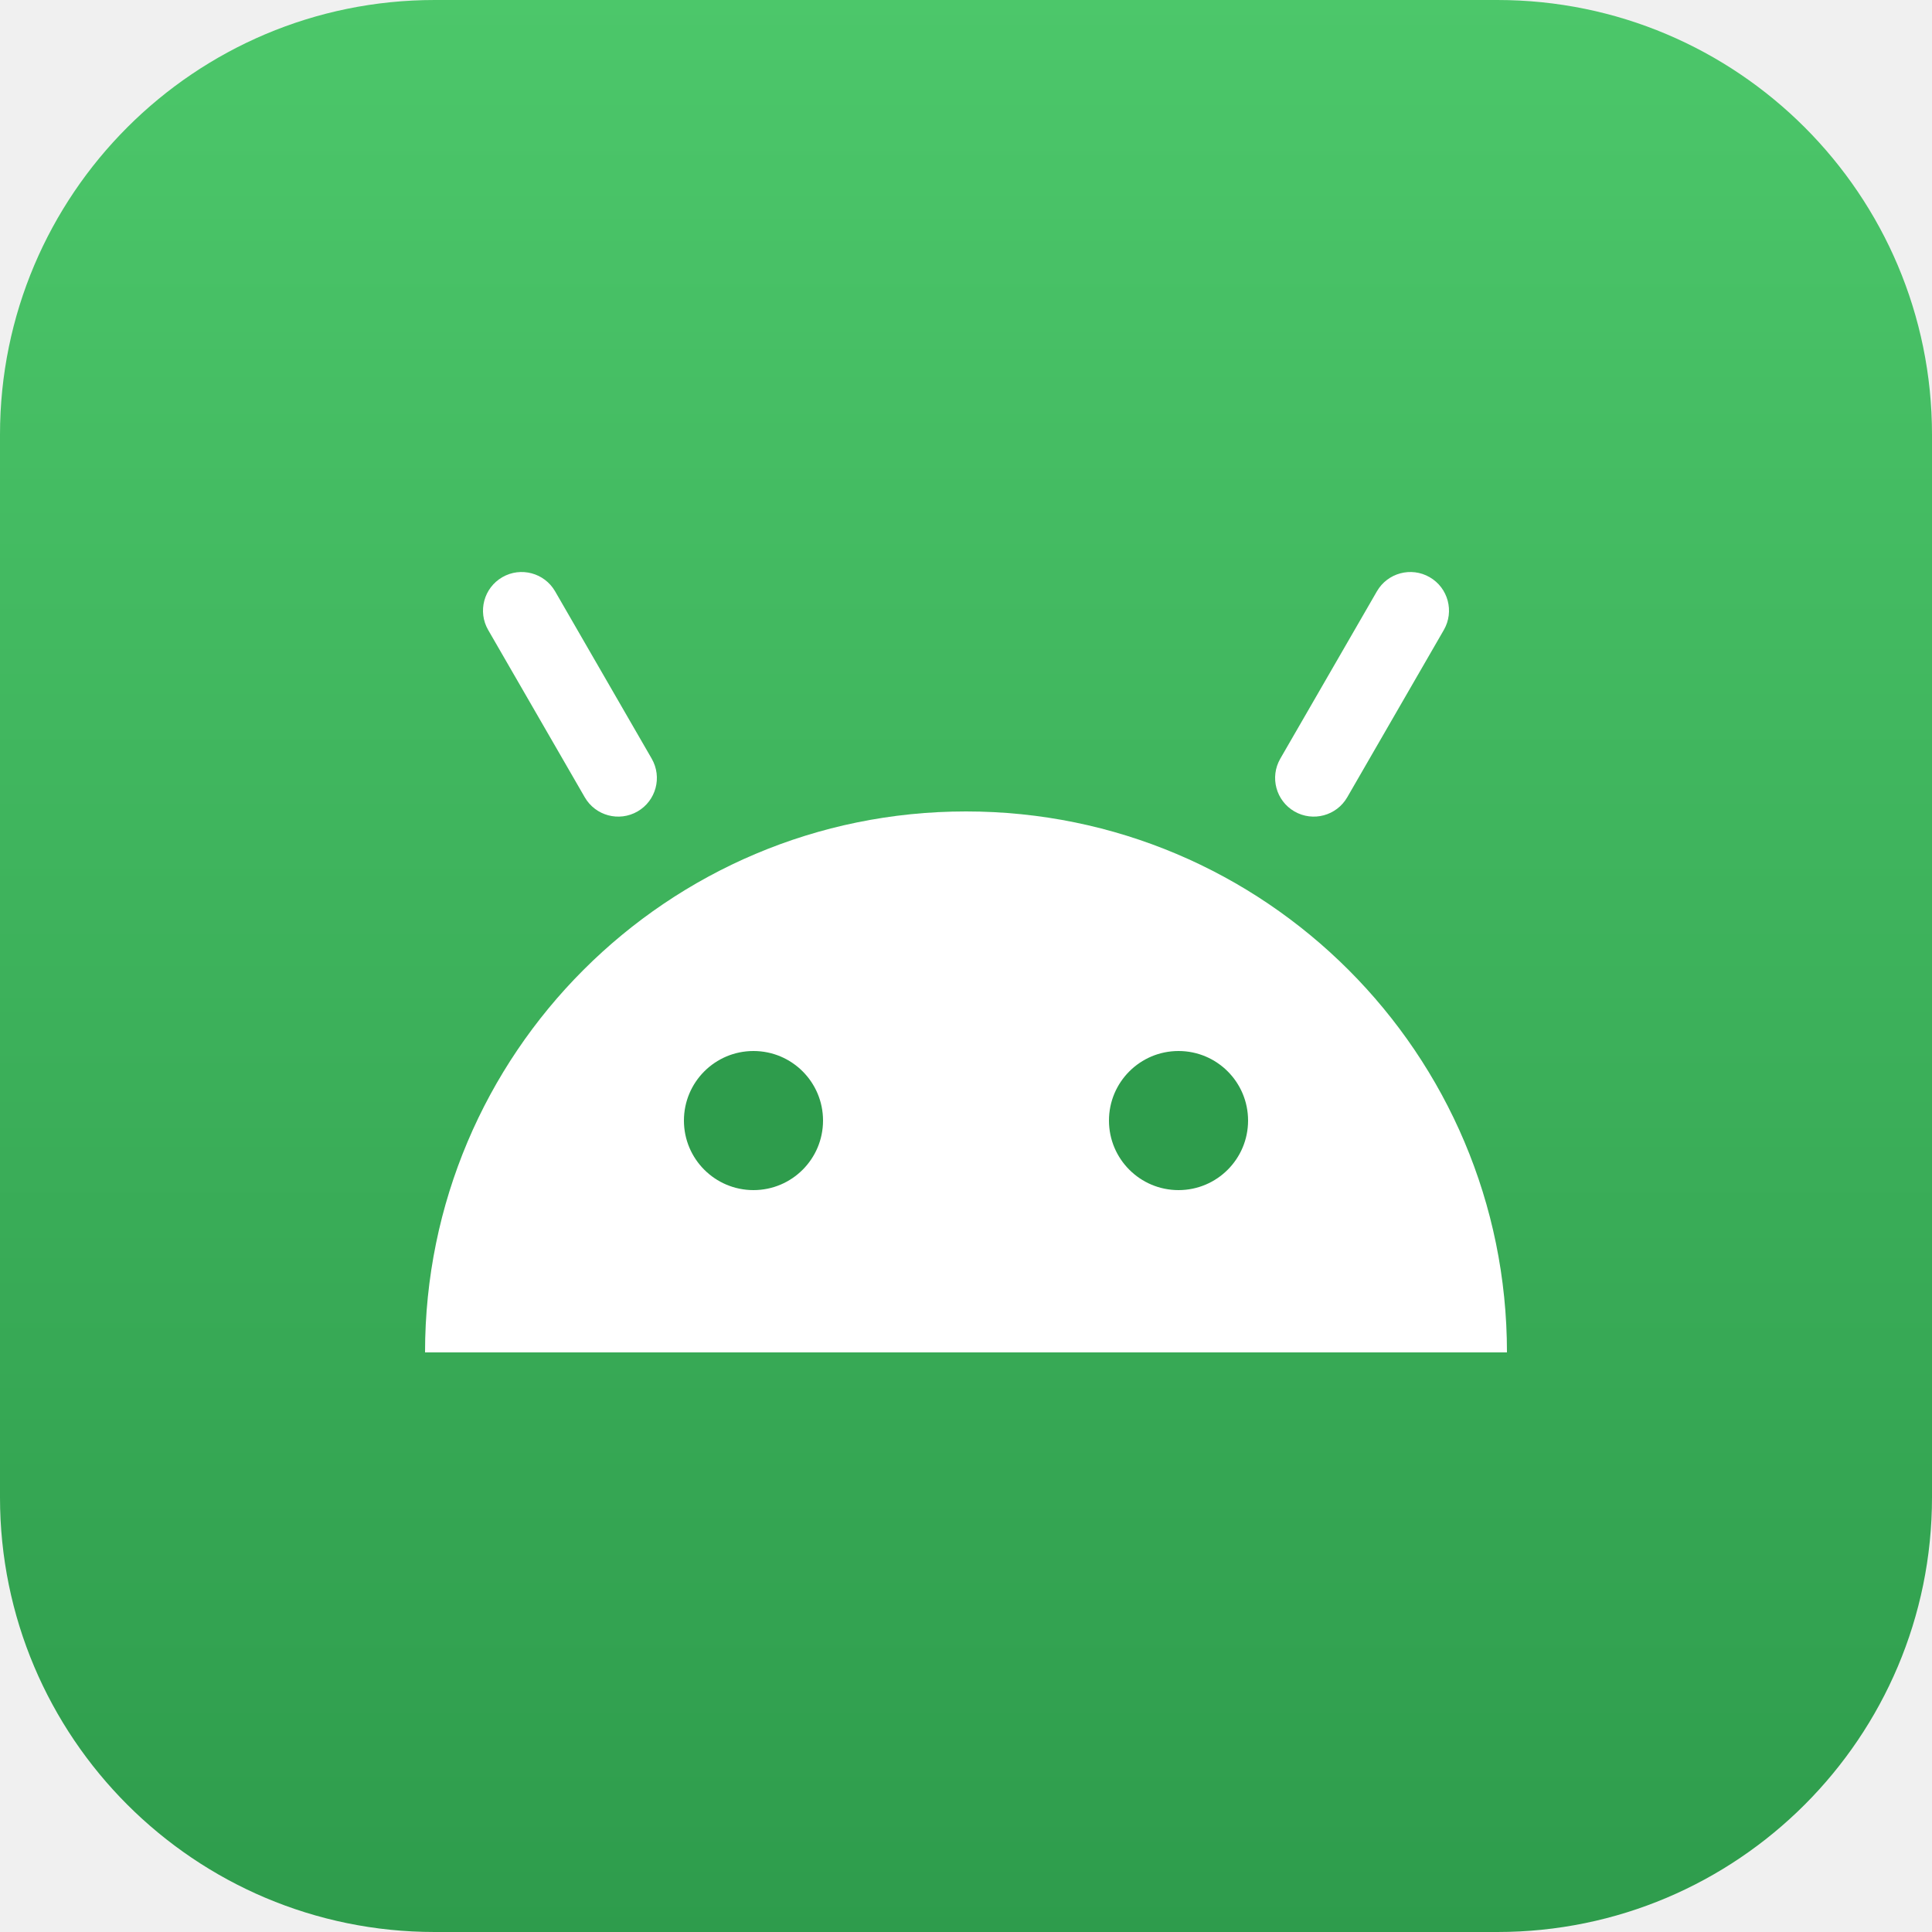
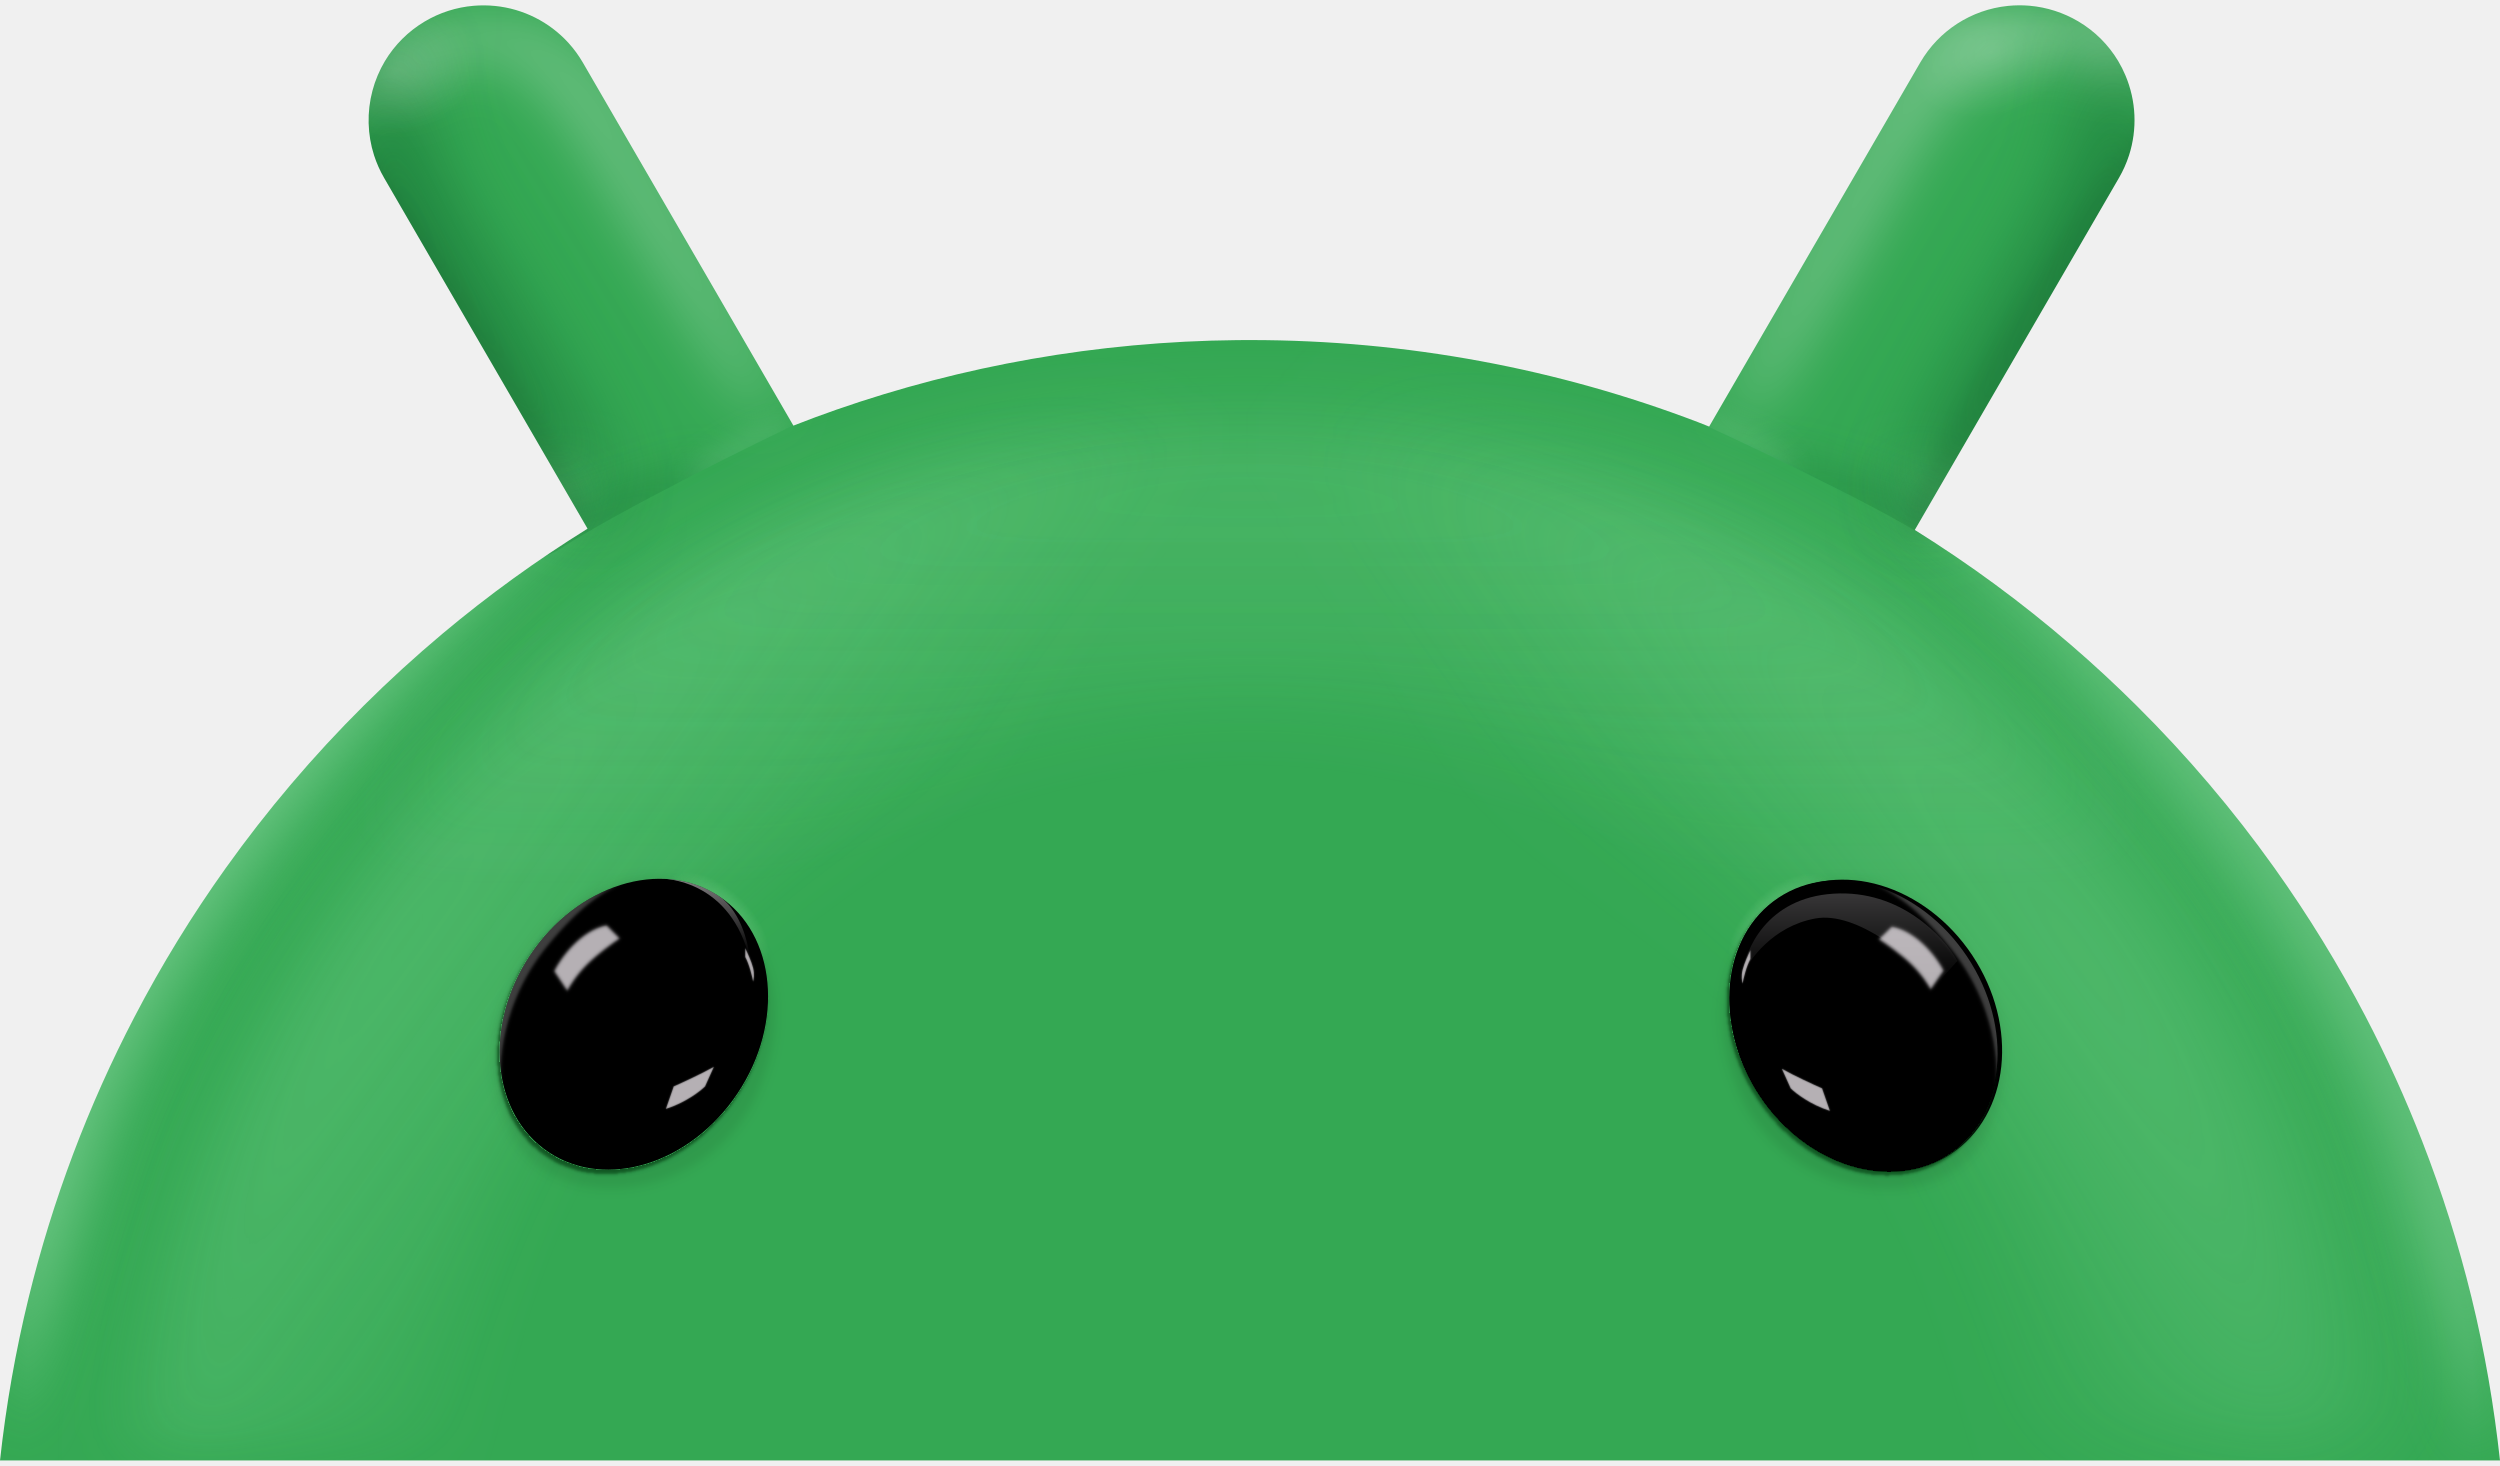
- <svg xmlns="http://www.w3.org/2000/svg" viewBox="0 0 100 100">
+ <svg xmlns="http://www.w3.org/2000/svg" width="430" height="252" fill="none">
+   <mask id="a" width="430" height="252" x="0" y="0" maskUnits="userSpaceOnUse" style="mask-type:alpha">
+     <path fill="#34A853" d="M425.097 223.146a215 215 0 0 0-8.475-26.84 215 215 0 0 0-9.733-21.445 218 218 0 0 0-15.693-25.584 216 216 0 0 0-23.698-27.898 213 213 0 0 0-11.283-10.445 216.6 216.6 0 0 0-26.871-19.78c.083-.135.157-.282.241-.418 4.337-7.49 8.684-14.97 13.022-22.461l12.728-21.938c3.049-5.248 6.098-10.508 9.136-15.756a20 20 0 0 0 1.718-3.855 19.78 19.78 0 0 0-.608-13.745 20 20 0 0 0-1.246-2.473 19.6 19.6 0 0 0-6.852-6.82 19.9 19.9 0 0 0-8.412-2.703 20 20 0 0 0-3.72.032 19.735 19.735 0 0 0-15.065 9.733c-3.048 5.248-6.097 10.507-9.135 15.756l-12.729 21.937c-4.337 7.49-8.684 14.97-13.022 22.461-.471.817-.953 1.634-1.424 2.462-.66-.262-1.31-.524-1.97-.775-23.917-9.115-49.867-14.101-76.99-14.101-.744 0-1.477 0-2.221.01-24.117.241-47.29 4.432-68.903 11.954a197 197 0 0 0-7.428 2.755c-.44-.765-.89-1.53-1.33-2.294-4.337-7.491-8.685-14.971-13.022-22.462l-12.729-21.937c-3.048-5.249-6.097-10.508-9.135-15.756a20 20 0 0 0-2.494-3.405 19.74 19.74 0 0 0-12.571-6.328 20 20 0 0 0-3.72-.031 19.64 19.64 0 0 0-8.412 2.703 19.7 19.7 0 0 0-6.851 6.82 20 20 0 0 0-1.247 2.472 19 19 0 0 0-.89 2.609 19.8 19.8 0 0 0 .282 11.136c.43 1.32.996 2.609 1.719 3.855 3.048 5.249 6.097 10.508 9.135 15.757l12.729 21.937c4.337 7.49 8.685 14.97 13.022 22.461.031.063.073.126.104.189a217 217 0 0 0-24.933 18.05A218 218 0 0 0 62.533 121.4a217.7 217.7 0 0 0-23.697 27.898 214.5 214.5 0 0 0-15.694 25.583 215.2 215.2 0 0 0-18.208 48.286A216 216 0 0 0 0 251.233h430c-1.027-9.434-2.639-18.845-4.903-28.087" />
+   </mask>
+   <g mask="url(#a)">
+     <path fill="#34A853" d="M-26.639-7.017h459.003v258.249H-26.639z" />
+     <g filter="url(#b)" opacity=".8">
+       <path fill="url(#c)" fill-opacity=".3" d="M230.742 75.863c45.493 32.087-82.55 35.609-132.013 105.737s-9.814 191.928-55.307 159.84c-28.087-38.521-32.364-116.661 17.1-186.789s131.632-93.17 170.22-78.788" />
+     </g>
+     <g filter="url(#d)" opacity=".7">
+       <path fill="url(#e)" fill-opacity=".4" d="M199.521 75.863c-45.492 32.087 82.55 35.609 132.013 105.737s9.814 191.928 55.307 159.84c28.088-38.521 32.364-116.661-17.099-186.789s-131.633-93.17-170.221-78.788" />
+     </g>
+     <g filter="url(#f)" opacity=".6">
+       <path fill="#8BD8A0" d="M-5.786 190.612C-23.26 245.585-32.259 291.793-25.884 293.82c6.375 2.026 25.71-40.896 43.185-95.869s89.556-114.914 83.181-116.94C94.107 78.983 11.69 135.638-5.786 190.611" />
+     </g>
+     <g filter="url(#g)" opacity=".5">
+       <path fill="#8BD8A0" d="M433.278 190.612c17.475 54.973 26.473 101.181 20.098 103.208-6.375 2.026-25.709-40.896-43.185-95.869-17.475-54.974-89.557-114.914-83.181-116.94 6.375-2.027 88.792 54.628 106.268 109.601" />
+     </g>
+     <g filter="url(#h)" opacity=".7">
+       <path fill="#0D652D" d="M81.776 44.001c17.305 28.423 24.881 41.97 22.368 43.5-2.512 1.53-14.163-9.536-31.469-37.96-26.144-22.975 1.51-54.093 4.023-55.623s-20.64 12.426 5.078 50.083" />
+     </g>
+     <g filter="url(#i)" opacity=".1">
+       <ellipse cx="72.609" cy="47.48" fill="#000" rx="4.474" ry="51.454" transform="rotate(-33.176 72.609 47.48)" />
+     </g>
+     <g filter="url(#j)" opacity=".3">
+       <path fill="#fff" d="M103.357 29.537c18.103 29.735 26.934 43.357 28.944 42.133 2.011-1.224-3.56-16.83-21.664-46.565-17.452-39.713-48.934-16.03-45.826-11.688 6.05 11.644 15.4-25.564 38.546 16.12" />
+     </g>
+     <ellipse cx="67.934" cy="12.295" fill="url(#k)" fill-opacity=".9" opacity=".15" rx="21.27" ry="25.028" transform="rotate(73.858 67.934 12.295)" />
+     <ellipse cx="342.484" cy="9.027" fill="url(#l)" fill-opacity=".9" opacity=".15" rx="21.27" ry="25.028" transform="rotate(73.858 342.484 9.027)" />
+     <g filter="url(#m)" opacity=".1">
+       <ellipse cx="4.474" cy="51.454" fill="#000" rx="4.474" ry="51.454" transform="scale(-1 1)rotate(-32.249 -180.551 672.538)" />
+     </g>
+     <mask id="n" width="75" height="48" x="287" y="46" maskUnits="userSpaceOnUse" style="mask-type:alpha">
+       <path fill="#000" d="M331.337 92.435c-10.185-6.351-33.443-17.256-43.799-21.915l6.843-24.216 66.871 26.904c-5.728 9.055-19.73 25.578-29.915 19.227" />
+     </mask>
+     <g mask="url(#n)">
+       <g filter="url(#o)" opacity=".3" style="mix-blend-mode:multiply">
+         <path fill="#0D652D" d="M338.105 88.773c-18.217-7.702-33.765-12.1-34.727-9.825s12.855 8.675 31.072 16.377 33.935 13.79 34.897 11.514-13.025-10.364-31.242-18.066" />
+       </g>
+       <g filter="url(#p)" opacity=".3" style="mix-blend-mode:screen">
+         <path fill="#81C995" d="M300.827 74.241c-5.075-2.493-9.584-3.711-10.071-2.72s3.317 3.116 8.392 5.61c5.075 2.493 9.5 4.411 9.987 3.42s-3.233-3.816-8.308-6.31" />
+       </g>
+     </g>
+     <mask id="q" width="74" height="49" x="66" y="47" maskUnits="userSpaceOnUse" style="mask-type:alpha">
+       <path fill="#000" d="M96.319 94.426c10.052-6.56 33.08-17.942 43.337-22.813l-7.34-24.07L66.014 75.82c5.913 8.935 20.253 25.165 30.305 18.606" />
+     </mask>
+     <g mask="url(#q)">
+       <g filter="url(#r)" opacity=".3" style="mix-blend-mode:multiply">
+         <path fill="#0D652D" d="M89.476 90.904c18.055-8.075 33.508-12.794 34.517-10.539S111.32 89.304 93.266 97.38c-18.055 8.075-33.644 14.486-34.653 12.231s12.81-10.63 30.863-18.707" />
+       </g>
+       <g filter="url(#s)" opacity=".3" style="mix-blend-mode:screen">
+         <path fill="#81C995" d="M126.447 75.606c5.022-2.598 9.505-3.908 10.013-2.927s-3.252 3.183-8.275 5.781-9.407 4.607-9.914 3.626 3.153-3.882 8.176-6.48" />
+       </g>
+     </g>
+     <g filter="url(#t)" opacity=".7">
+       <path fill="#0D652D" d="M349.247 45.205c-16.638 28.818-23.897 42.538-21.349 44.01 2.548 1.47 13.938-9.864 30.576-38.683 25.602-23.578-2.769-54.043-5.317-55.514s20.924 11.94-3.91 50.187" />
+     </g>
+     <g filter="url(#u)" opacity=".3">
+       <path fill="#fff" d="M326.419 31.137c-16.932 29.328-25.242 42.757-27.382 41.522-2.139-1.235 2.701-16.668 19.634-45.996 19.299-50.953 57.553-44.219 51.279-16.37-4.947 11.448-22.093-20.292-43.531 20.844" />
+     </g>
+   </g>
+   <ellipse cx="123.076" cy="158.849" fill="url(#v)" fill-opacity=".7" rx="13.023" ry="7.151" transform="rotate(41.704 123.076 158.849)" />
+   <ellipse cx="13.017" cy="7.148" fill="url(#w)" fill-opacity=".7" rx="13.017" ry="7.148" transform="scale(-1 1)rotate(41.704 -346.193 -336.242)" />
+   <g filter="url(#x)" opacity=".09" style="mix-blend-mode:multiply">
+     <path fill="#011B04" d="M130.688 187.2c6.473-16.047-.337-26.015-4.551-28.993-12.137-15.002-28.487-3.371-33.376 3.034s-11.968 17.699-5.057 33.207 34.893 12.811 42.984-7.248" />
+   </g>
+   <g filter="url(#y)" opacity=".09" style="mix-blend-mode:multiply">
+     <path fill="#011B04" d="M298.874 187.43c-6.475-15.963.337-25.878 4.552-28.84 12.141-14.923 28.496-3.354 33.386 3.018s11.972 17.606 5.059 33.032c-6.914 15.426-34.904 12.743-42.997-7.21" />
+   </g>
+   <path fill="#000" d="M335.598 198.461c10.088-6.713 11.708-22.009 3.619-34.165s-22.824-16.57-32.911-9.858-11.708 22.008-3.619 34.165 22.824 16.57 32.911 9.858" />
+   <g filter="url(#z)">
+     <path fill="#000" d="M126.868 188.04c8.089-12.157 6.657-27.328-3.199-33.886s-24.402-2.019-32.491 10.137c-8.09 12.157-6.657 27.328 3.198 33.886s24.403 2.02 32.492-10.137" />
+   </g>
+   <g filter="url(#A)">
+     <path fill="#000" d="M302.673 188.292c-8.086-12.152-6.654-27.317 3.197-33.872 9.852-6.555 24.393-2.018 32.479 10.133s6.654 27.317-3.197 33.872c-9.852 6.556-24.393 2.019-32.479-10.133" />
+   </g>
+   <mask id="B" width="48" height="51" x="85" y="151" maskUnits="userSpaceOnUse" style="mask-type:alpha">
+     <path fill="#202124" d="M126.868 188.042c8.089-12.157 6.657-27.328-3.199-33.886s-24.402-2.02-32.491 10.137c-8.09 12.157-6.657 27.328 3.198 33.886s24.403 2.019 32.492-10.137" />
+   </mask>
+   <g mask="url(#B)">
+     <g filter="url(#C)">
+       <path fill="#D8D8D8" fill-opacity=".29" d="M94.086 162.788c-7.736 9.486-8.606 20.543-7.656 25.252-1.958-9.182-1.247-18.188 6.23-27.195 4.128-4.97 10.406-7.729 14.994-9.059.729-.24 1.398-.401 2.015-.522 1.162-.265 2.128-.417 2.8-.476-.789.174-1.712.262-2.8.476-.621.141-1.297.314-2.015.522-3.206 1.056-7.559 3.633-13.568 11.002" />
+     </g>
+     <g filter="url(#D)" opacity=".8">
+       <path fill="url(#E)" d="M128.989 165.116c-3.215-13.419-14.151-14.814-19.217-13.834 4.368-1.902 12.229.519 15.548 4.323 2.655 3.043 3.552 7.608 3.669 9.511" />
+     </g>
+   </g>
+   <mask id="F" width="47" height="51" x="297" y="151" maskUnits="userSpaceOnUse" style="mask-type:alpha">
+     <path fill="#202124" d="M302.673 188.291c-8.086-12.151-6.654-27.316 3.197-33.872 9.852-6.555 24.393-2.018 32.479 10.134 8.086 12.151 6.654 27.316-3.197 33.872-9.852 6.555-24.393 2.018-32.479-10.134" />
+   </mask>
+   <g mask="url(#F)">
+     <path fill="url(#G)" d="M315.37 153.712c-11.517.72-15.283 9.701-15.727 14.102 1.165-2.723 5.312-8.502 12.582-9.831 7.27-1.33 16.901 7.013 20.809 11.35l3.629-4.046c-2.299-4.158-9.775-12.295-21.293-11.575" />
+     <g filter="url(#H)">
+       <path fill="#D8D8D8" fill-opacity=".29" d="M335.442 163.049c7.733 9.482 8.602 20.535 7.653 25.242 1.957-9.179 1.246-18.181-6.229-27.184-4.125-4.968-10.4-7.726-14.987-9.055a17 17 0 0 0-2.014-.522c-1.162-.264-2.127-.417-2.799-.476.79.174 1.712.262 2.799.476.621.141 1.297.314 2.014.522 3.206 1.055 7.556 3.632 13.563 10.997" />
+     </g>
+   </g>
+   <g filter="url(#I)" opacity=".8">
+     <path fill="#E2DCE1" d="M104.326 159.159c-4.5.9-7.875 5.625-9 7.875l2.25 3.375c.375-.75 1.575-2.7 3.375-4.5s4.5-3.75 5.625-4.5z" />
+   </g>
+   <g filter="url(#J)" opacity=".8">
+     <path fill="#E2DCE1" d="M325.4 159.385c4.45.864 7.788 5.395 8.9 7.552l-2.225 3.237c-.371-.72-1.558-2.59-3.338-4.316s-4.45-3.596-5.562-4.315z" />
+   </g>
+   <g fill="#E2DCE1" filter="url(#K)" opacity=".8">
+     <path d="M122.79 183.49c-2.158 1.214-5.507 2.753-6.911 3.371l-1.349 3.877c3.372-1.078 5.9-3.034 6.743-3.877zM129.533 166.465c-.27-1.079-1.012-2.697-1.349-3.371v1.517c.674 1.214 1.18 3.315 1.349 4.214.112-.337.269-1.281 0-2.36" />
+   </g>
+   <g fill="#E2DCE1" filter="url(#L)" opacity=".8">
+     <path d="M306.476 183.827c2.16 1.214 5.514 2.753 6.92 3.371l1.35 3.877c-3.375-1.078-5.907-3.034-6.751-3.877zM299.725 166.802c.27-1.079 1.012-2.697 1.35-3.371v1.517c-.675 1.214-1.182 3.315-1.35 4.214-.113-.337-.27-1.281 0-2.36" />
+   </g>
+   <g filter="url(#M)" opacity=".3">
+     <path fill="url(#N)" fill-opacity=".4" d="M377.453 167.107c0 55.67-76.68-46.934-162.496-46.934S52.46 222.777 52.46 167.107c15.29-45.156 76.68-93.69 162.497-93.69 85.816 0 152.006 53.867 162.496 93.69" />
+   </g>
+   <g filter="url(#O)" opacity=".2">
+     <path fill="url(#P)" fill-opacity=".4" d="M377.453 167.107c0 55.67-76.68-46.934-162.496-46.934S52.46 222.777 52.46 167.107c15.29-45.156 76.68-93.69 162.497-93.69 85.816 0 152.006 53.867 162.496 93.69" />
+   </g>
  <defs>
-     <linearGradient id="g" x1="0" y1="0" x2="0" y2="1">
-       <stop offset="0" stop-color="#4cc76a" />
-       <stop offset="1" stop-color="#2e9c4c" />
-     </linearGradient>
+     <filter id="b" width="244.636" height="301.905" x="9.204" y="58.299" color-interpolation-filters="sRGB" filterUnits="userSpaceOnUse">
+       <feFlood flood-opacity="0" result="BackgroundImageFix" />
+       <feBlend in="SourceGraphic" in2="BackgroundImageFix" result="shape" />
+       <feGaussianBlur result="effect1_foregroundBlur_203_5914" stdDeviation="6.743" />
+     </filter>
+     <filter id="d" width="258.121" height="315.391" x="169.68" y="51.557" color-interpolation-filters="sRGB" filterUnits="userSpaceOnUse">
+       <feFlood flood-opacity="0" result="BackgroundImageFix" />
+       <feBlend in="SourceGraphic" in2="BackgroundImageFix" result="shape" />
+       <feGaussianBlur result="effect1_foregroundBlur_203_5914" stdDeviation="10.114" />
+     </filter>
+     <filter id="f" width="149.041" height="233.159" x="-38.047" y="70.844" color-interpolation-filters="sRGB" filterUnits="userSpaceOnUse">
+       <feFlood flood-opacity="0" result="BackgroundImageFix" />
+       <feBlend in="SourceGraphic" in2="BackgroundImageFix" result="shape" />
+       <feGaussianBlur result="effect1_foregroundBlur_203_5914" stdDeviation="5.057" />
+     </filter>
+     <filter id="g" width="149.041" height="233.159" x="316.498" y="70.844" color-interpolation-filters="sRGB" filterUnits="userSpaceOnUse">
+       <feFlood flood-opacity="0" result="BackgroundImageFix" />
+       <feBlend in="SourceGraphic" in2="BackgroundImageFix" result="shape" />
+       <feGaussianBlur result="effect1_foregroundBlur_203_5914" stdDeviation="5.057" />
+     </filter>
+     <filter id="h" width="70.069" height="120.804" x="48.031" y="-19.679" color-interpolation-filters="sRGB" filterUnits="userSpaceOnUse">
+       <feFlood flood-opacity="0" result="BackgroundImageFix" />
+       <feBlend in="SourceGraphic" in2="BackgroundImageFix" result="shape" />
+       <feGaussianBlur result="effect1_foregroundBlur_203_5914" stdDeviation="6.743" />
+     </filter>
+     <filter id="i" width="63.557" height="93.018" x="40.83" y=".971" color-interpolation-filters="sRGB" filterUnits="userSpaceOnUse">
+       <feFlood flood-opacity="0" result="BackgroundImageFix" />
+       <feBlend in="SourceGraphic" in2="BackgroundImageFix" result="shape" />
+       <feGaussianBlur result="effect1_foregroundBlur_203_5914" stdDeviation="1.686" />
+     </filter>
+     <filter id="j" width="88.321" height="89.517" x="54.483" y="-7.657" color-interpolation-filters="sRGB" filterUnits="userSpaceOnUse">
+       <feFlood flood-opacity="0" result="BackgroundImageFix" />
+       <feBlend in="SourceGraphic" in2="BackgroundImageFix" result="shape" />
+       <feGaussianBlur result="effect1_foregroundBlur_203_5914" stdDeviation="5.057" />
+     </filter>
+     <filter id="m" width="62.181" height="93.909" x="324.39" y="1.581" color-interpolation-filters="sRGB" filterUnits="userSpaceOnUse">
+       <feFlood flood-opacity="0" result="BackgroundImageFix" />
+       <feBlend in="SourceGraphic" in2="BackgroundImageFix" result="shape" />
+       <feGaussianBlur result="effect1_foregroundBlur_203_5914" stdDeviation="1.686" />
+     </filter>
+     <filter id="o" width="79.549" height="42.459" x="296.588" y="71.605" color-interpolation-filters="sRGB" filterUnits="userSpaceOnUse">
+       <feFlood flood-opacity="0" result="BackgroundImageFix" />
+       <feBlend in="SourceGraphic" in2="BackgroundImageFix" result="shape" />
+       <feGaussianBlur result="effect1_foregroundBlur_203_5914" stdDeviation="3.371" />
+     </filter>
+     <filter id="p" width="26.555" height="17.732" x="286.668" y="67.13" color-interpolation-filters="sRGB" filterUnits="userSpaceOnUse">
+       <feFlood flood-opacity="0" result="BackgroundImageFix" />
+       <feBlend in="SourceGraphic" in2="BackgroundImageFix" result="shape" />
+       <feGaussianBlur result="effect1_foregroundBlur_203_5914" stdDeviation="2.023" />
+     </filter>
+     <filter id="r" width="78.97" height="43.751" x="51.819" y="73.059" color-interpolation-filters="sRGB" filterUnits="userSpaceOnUse">
+       <feFlood flood-opacity="0" result="BackgroundImageFix" />
+       <feBlend in="SourceGraphic" in2="BackgroundImageFix" result="shape" />
+       <feGaussianBlur result="effect1_foregroundBlur_203_5914" stdDeviation="3.371" />
+     </filter>
+     <filter id="s" width="26.373" height="18.077" x="114.178" y="68.308" color-interpolation-filters="sRGB" filterUnits="userSpaceOnUse">
+       <feFlood flood-opacity="0" result="BackgroundImageFix" />
+       <feBlend in="SourceGraphic" in2="BackgroundImageFix" result="shape" />
+       <feGaussianBlur result="effect1_foregroundBlur_203_5914" stdDeviation="2.023" />
+     </filter>
+     <filter id="t" width="68.672" height="121.401" x="313.915" y="-18.576" color-interpolation-filters="sRGB" filterUnits="userSpaceOnUse">
+       <feFlood flood-opacity="0" result="BackgroundImageFix" />
+       <feBlend in="SourceGraphic" in2="BackgroundImageFix" result="shape" />
+       <feGaussianBlur result="effect1_foregroundBlur_203_5914" stdDeviation="6.743" />
+     </filter>
+     <filter id="u" width="92.302" height="104.149" x="288.448" y="-21.298" color-interpolation-filters="sRGB" filterUnits="userSpaceOnUse">
+       <feFlood flood-opacity="0" result="BackgroundImageFix" />
+       <feBlend in="SourceGraphic" in2="BackgroundImageFix" result="shape" />
+       <feGaussianBlur result="effect1_foregroundBlur_203_5914" stdDeviation="5.057" />
+     </filter>
+     <filter id="x" width="52.577" height="57.595" x="82.802" y="148.85" color-interpolation-filters="sRGB" filterUnits="userSpaceOnUse">
+       <feFlood flood-opacity="0" result="BackgroundImageFix" />
+       <feBlend in="SourceGraphic" in2="BackgroundImageFix" result="shape" />
+       <feGaussianBlur result="effect1_foregroundBlur_203_5914" stdDeviation="1.011" />
+     </filter>
+     <filter id="y" width="52.592" height="57.312" x="294.182" y="149.272" color-interpolation-filters="sRGB" filterUnits="userSpaceOnUse">
+       <feFlood flood-opacity="0" result="BackgroundImageFix" />
+       <feBlend in="SourceGraphic" in2="BackgroundImageFix" result="shape" />
+       <feGaussianBlur result="effect1_foregroundBlur_203_5914" stdDeviation="1.011" />
+     </filter>
+     <filter id="z" width="47.522" height="51.379" x="84.924" y="151.151" color-interpolation-filters="sRGB" filterUnits="userSpaceOnUse">
+       <feFlood flood-opacity="0" result="BackgroundImageFix" />
+       <feColorMatrix in="SourceAlpha" result="hardAlpha" values="0 0 0 0 0 0 0 0 0 0 0 0 0 0 0 0 0 0 127 0" />
+       <feOffset dx="-.337" dy=".674" />
+       <feGaussianBlur stdDeviation=".337" />
+       <feComposite in2="hardAlpha" operator="out" />
+       <feColorMatrix values="0 0 0 0 0.016 0 0 0 0 0.231 0 0 0 0 0.067 0 0 0 0.7 0" />
+       <feBlend in2="BackgroundImageFix" result="effect1_dropShadow_203_5914" />
+       <feBlend in="SourceGraphic" in2="effect1_dropShadow_203_5914" result="shape" />
+     </filter>
+     <filter id="A" width="47.503" height="51.358" x="296.422" y="151.418" color-interpolation-filters="sRGB" filterUnits="userSpaceOnUse">
+       <feFlood flood-opacity="0" result="BackgroundImageFix" />
+       <feColorMatrix in="SourceAlpha" result="hardAlpha" values="0 0 0 0 0 0 0 0 0 0 0 0 0 0 0 0 0 0 127 0" />
+       <feOffset dx="-.337" dy=".674" />
+       <feGaussianBlur stdDeviation=".337" />
+       <feComposite in2="hardAlpha" operator="out" />
+       <feColorMatrix values="0 0 0 0 0.016 0 0 0 0 0.231 0 0 0 0 0.067 0 0 0 0.7 0" />
+       <feBlend in2="BackgroundImageFix" result="effect1_dropShadow_203_5914" />
+       <feBlend in="SourceGraphic" in2="effect1_dropShadow_203_5914" result="shape" />
+     </filter>
+     <filter id="C" width="28.319" height="38.601" x="84.825" y="150.113" color-interpolation-filters="sRGB" filterUnits="userSpaceOnUse">
+       <feFlood flood-opacity="0" result="BackgroundImageFix" />
+       <feBlend in="SourceGraphic" in2="BackgroundImageFix" result="shape" />
+       <feGaussianBlur result="effect1_foregroundBlur_203_5914" stdDeviation=".337" />
+     </filter>
+     <filter id="D" width="19.553" height="14.834" x="109.604" y="150.45" color-interpolation-filters="sRGB" filterUnits="userSpaceOnUse">
+       <feFlood flood-opacity="0" result="BackgroundImageFix" />
+       <feBlend in="SourceGraphic" in2="BackgroundImageFix" result="shape" />
+       <feGaussianBlur result="effect1_foregroundBlur_203_5914" stdDeviation=".084" />
+     </filter>
+     <filter id="H" width="28.308" height="38.586" x="316.392" y="150.38" color-interpolation-filters="sRGB" filterUnits="userSpaceOnUse">
+       <feFlood flood-opacity="0" result="BackgroundImageFix" />
+       <feBlend in="SourceGraphic" in2="BackgroundImageFix" result="shape" />
+       <feGaussianBlur result="effect1_foregroundBlur_203_5914" stdDeviation=".337" />
+     </filter>
+     <filter id="I" width="12.599" height="12.599" x="94.651" y="158.485" color-interpolation-filters="sRGB" filterUnits="userSpaceOnUse">
+       <feFlood flood-opacity="0" result="BackgroundImageFix" />
+       <feBlend in="SourceGraphic" in2="BackgroundImageFix" result="shape" />
+       <feGaussianBlur result="effect1_foregroundBlur_203_5914" stdDeviation=".337" />
+     </filter>
+     <filter id="J" width="12.474" height="12.137" x="322.501" y="158.711" color-interpolation-filters="sRGB" filterUnits="userSpaceOnUse">
+       <feFlood flood-opacity="0" result="BackgroundImageFix" />
+       <feBlend in="SourceGraphic" in2="BackgroundImageFix" result="shape" />
+       <feGaussianBlur result="effect1_foregroundBlur_203_5914" stdDeviation=".337" />
+     </filter>
+     <filter id="K" width="15.825" height="28.319" x="114.193" y="162.757" color-interpolation-filters="sRGB" filterUnits="userSpaceOnUse">
+       <feFlood flood-opacity="0" result="BackgroundImageFix" />
+       <feBlend in="SourceGraphic" in2="BackgroundImageFix" result="shape" />
+       <feGaussianBlur result="effect1_foregroundBlur_203_5914" stdDeviation=".169" />
+     </filter>
+     <filter id="L" width="15.845" height="28.319" x="299.238" y="163.094" color-interpolation-filters="sRGB" filterUnits="userSpaceOnUse">
+       <feFlood flood-opacity="0" result="BackgroundImageFix" />
+       <feBlend in="SourceGraphic" in2="BackgroundImageFix" result="shape" />
+       <feGaussianBlur result="effect1_foregroundBlur_203_5914" stdDeviation=".169" />
+     </filter>
+     <filter id="M" width="351.962" height="137.211" x="38.975" y="59.932" color-interpolation-filters="sRGB" filterUnits="userSpaceOnUse">
+       <feFlood flood-opacity="0" result="BackgroundImageFix" />
+       <feBlend in="SourceGraphic" in2="BackgroundImageFix" result="shape" />
+       <feGaussianBlur result="effect1_foregroundBlur_203_5914" stdDeviation="6.743" />
+     </filter>
+     <filter id="O" width="351.962" height="137.211" x="38.975" y="59.932" color-interpolation-filters="sRGB" filterUnits="userSpaceOnUse">
+       <feFlood flood-opacity="0" result="BackgroundImageFix" />
+       <feBlend in="SourceGraphic" in2="BackgroundImageFix" result="shape" />
+       <feGaussianBlur result="effect1_foregroundBlur_203_5914" stdDeviation="6.743" />
+     </filter>
+     <linearGradient id="c" x1="58.083" x2="121.636" y1="152.931" y2="197.757" gradientUnits="userSpaceOnUse">
+       <stop stop-color="#A8F0B9" />
+       <stop offset="1" stop-color="#ADEEBC" stop-opacity="0" />
+     </linearGradient>
+     <linearGradient id="e" x1="372.181" x2="308.627" y1="152.931" y2="197.757" gradientUnits="userSpaceOnUse">
+       <stop stop-color="#A8F0B9" />
+       <stop offset="1" stop-color="#ADEEBC" stop-opacity="0" />
+     </linearGradient>
+     <linearGradient id="E" x1="111.13" x2="111.986" y1="145.922" y2="164.944" gradientUnits="userSpaceOnUse">
+       <stop stop-color="#E2DDE2" />
+       <stop offset="1" stop-color="#E2DDE2" stop-opacity="0" />
+     </linearGradient>
+     <linearGradient id="G" x1="318.153" x2="318.153" y1="153.667" y2="169.333" gradientUnits="userSpaceOnUse">
+       <stop stop-color="#373637" />
+       <stop offset="1" stop-color="#373637" stop-opacity="0" />
+     </linearGradient>
+     <linearGradient id="N" x1="214.957" x2="214.957" y1="70.433" y2="148.205" gradientUnits="userSpaceOnUse">
+       <stop stop-color="#A8F0B9" />
+       <stop offset="1" stop-color="#ADEEBC" stop-opacity="0" />
+     </linearGradient>
+     <linearGradient id="P" x1="214.957" x2="214.957" y1="70.433" y2="148.205" gradientUnits="userSpaceOnUse">
+       <stop stop-color="#A8F0B9" />
+       <stop offset="1" stop-color="#ADEEBC" stop-opacity="0" />
+     </linearGradient>
+     <radialGradient id="k" cx="0" cy="0" r="1" gradientTransform="rotate(89.482 27.764 40.423)scale(15.7328 11.4009)" gradientUnits="userSpaceOnUse">
+       <stop stop-color="#fff" />
+       <stop offset=".948" stop-color="#fff" stop-opacity="0" />
+     </radialGradient>
+     <radialGradient id="l" cx="0" cy="0" r="1" gradientTransform="rotate(89.482 166.688 177.31)scale(15.7328 11.4009)" gradientUnits="userSpaceOnUse">
+       <stop stop-color="#fff" />
+       <stop offset=".948" stop-color="#fff" stop-opacity="0" />
+     </radialGradient>
+     <radialGradient id="v" cx="0" cy="0" r="1" gradientTransform="rotate(91.532 -15.791 139.339)scale(6.13802 11.1793)" gradientUnits="userSpaceOnUse">
+       <stop stop-color="#93E19F" />
+       <stop offset="1" stop-color="#93E19F" stop-opacity="0" />
+     </radialGradient>
+     <radialGradient id="w" cx="0" cy="0" r="1" gradientTransform="matrix(-.16401 6.1333 -11.1707 -.29872 13.017 7.148)" gradientUnits="userSpaceOnUse">
+       <stop stop-color="#93E19F" />
+       <stop offset="1" stop-color="#93E19F" stop-opacity="0" />
+     </radialGradient>
  </defs>
-   <rect width="100" height="100" rx="22.5" fill="url(#g)" />
-   <g fill="#fff">
-     <path d="M22 70a28 28 0 0 1 56 0z" />
-     <rect x="31" y="28" width="4" height="14" rx="2" transform="rotate(-30 33 42)" />
-     <rect x="65" y="28" width="4" height="14" rx="2" transform="rotate(30 67 42)" />
-   </g>
-   <g fill="#2e9c4c">
-     <circle cx="39" cy="58" r="3.6" />
-     <circle cx="61" cy="58" r="3.6" />
-   </g>
</svg>
